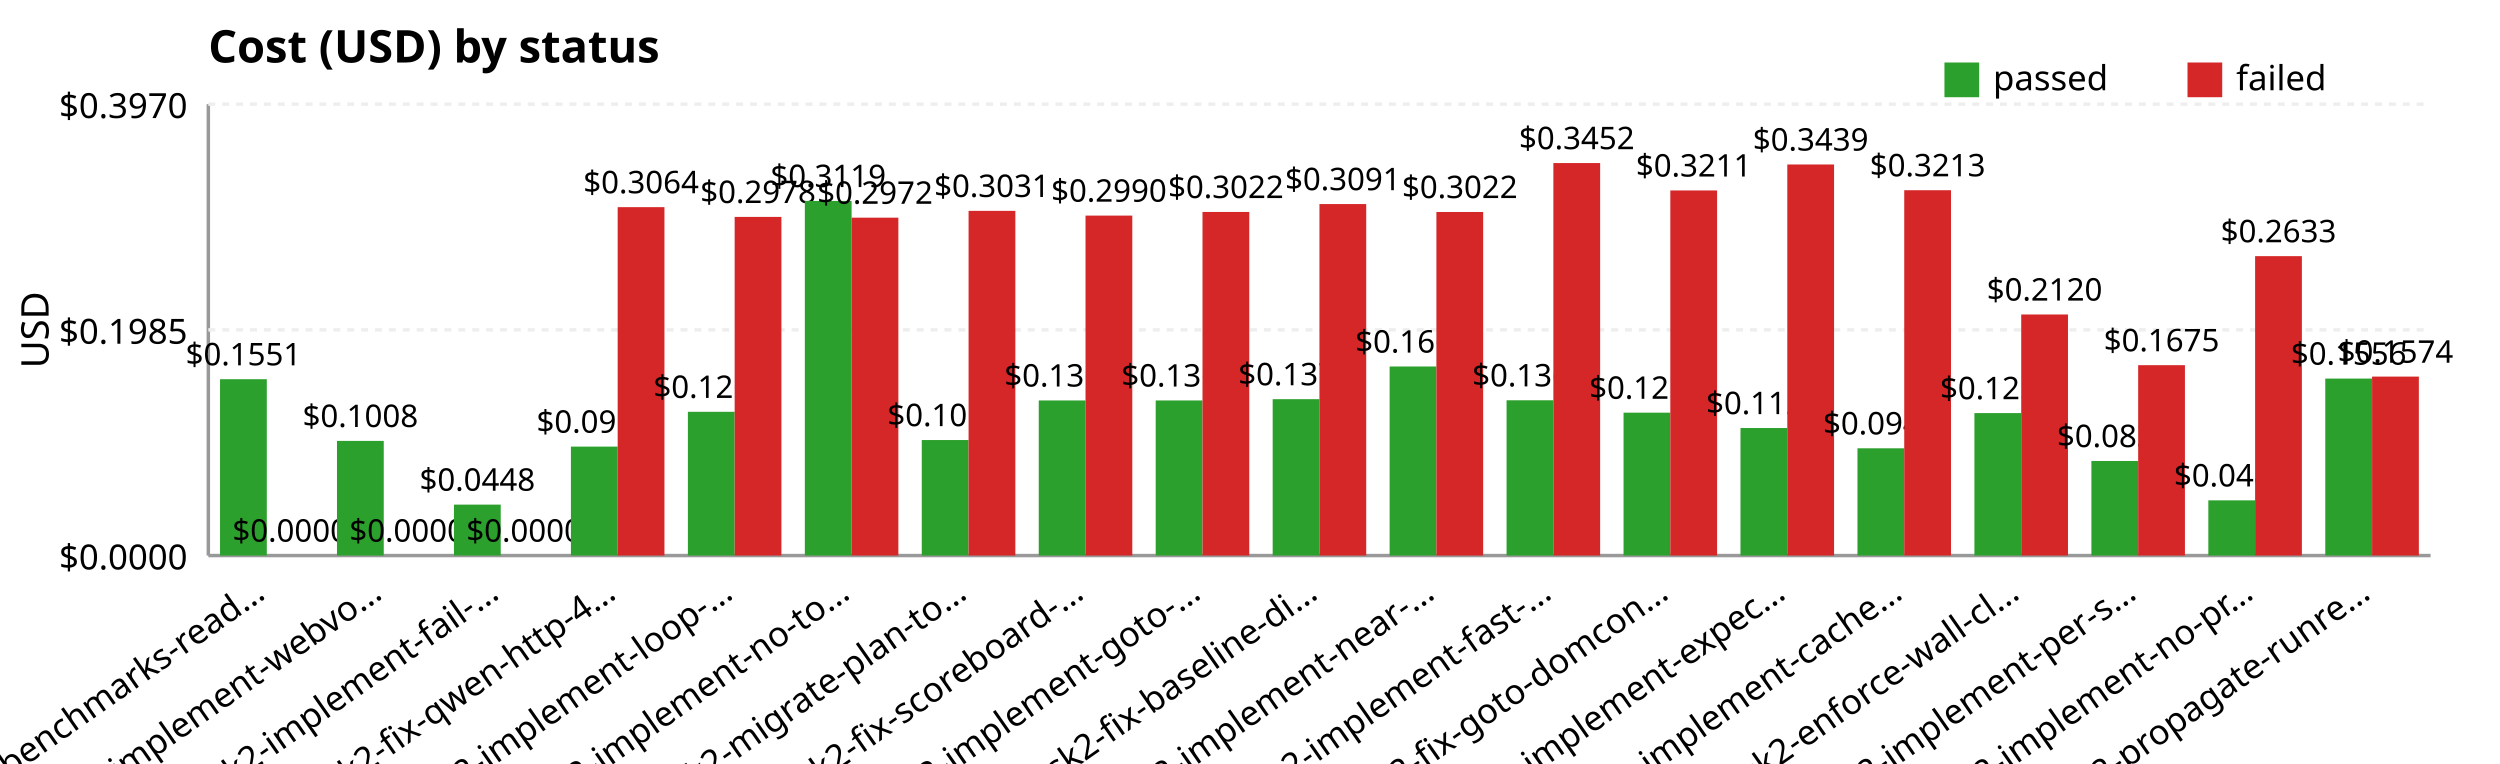
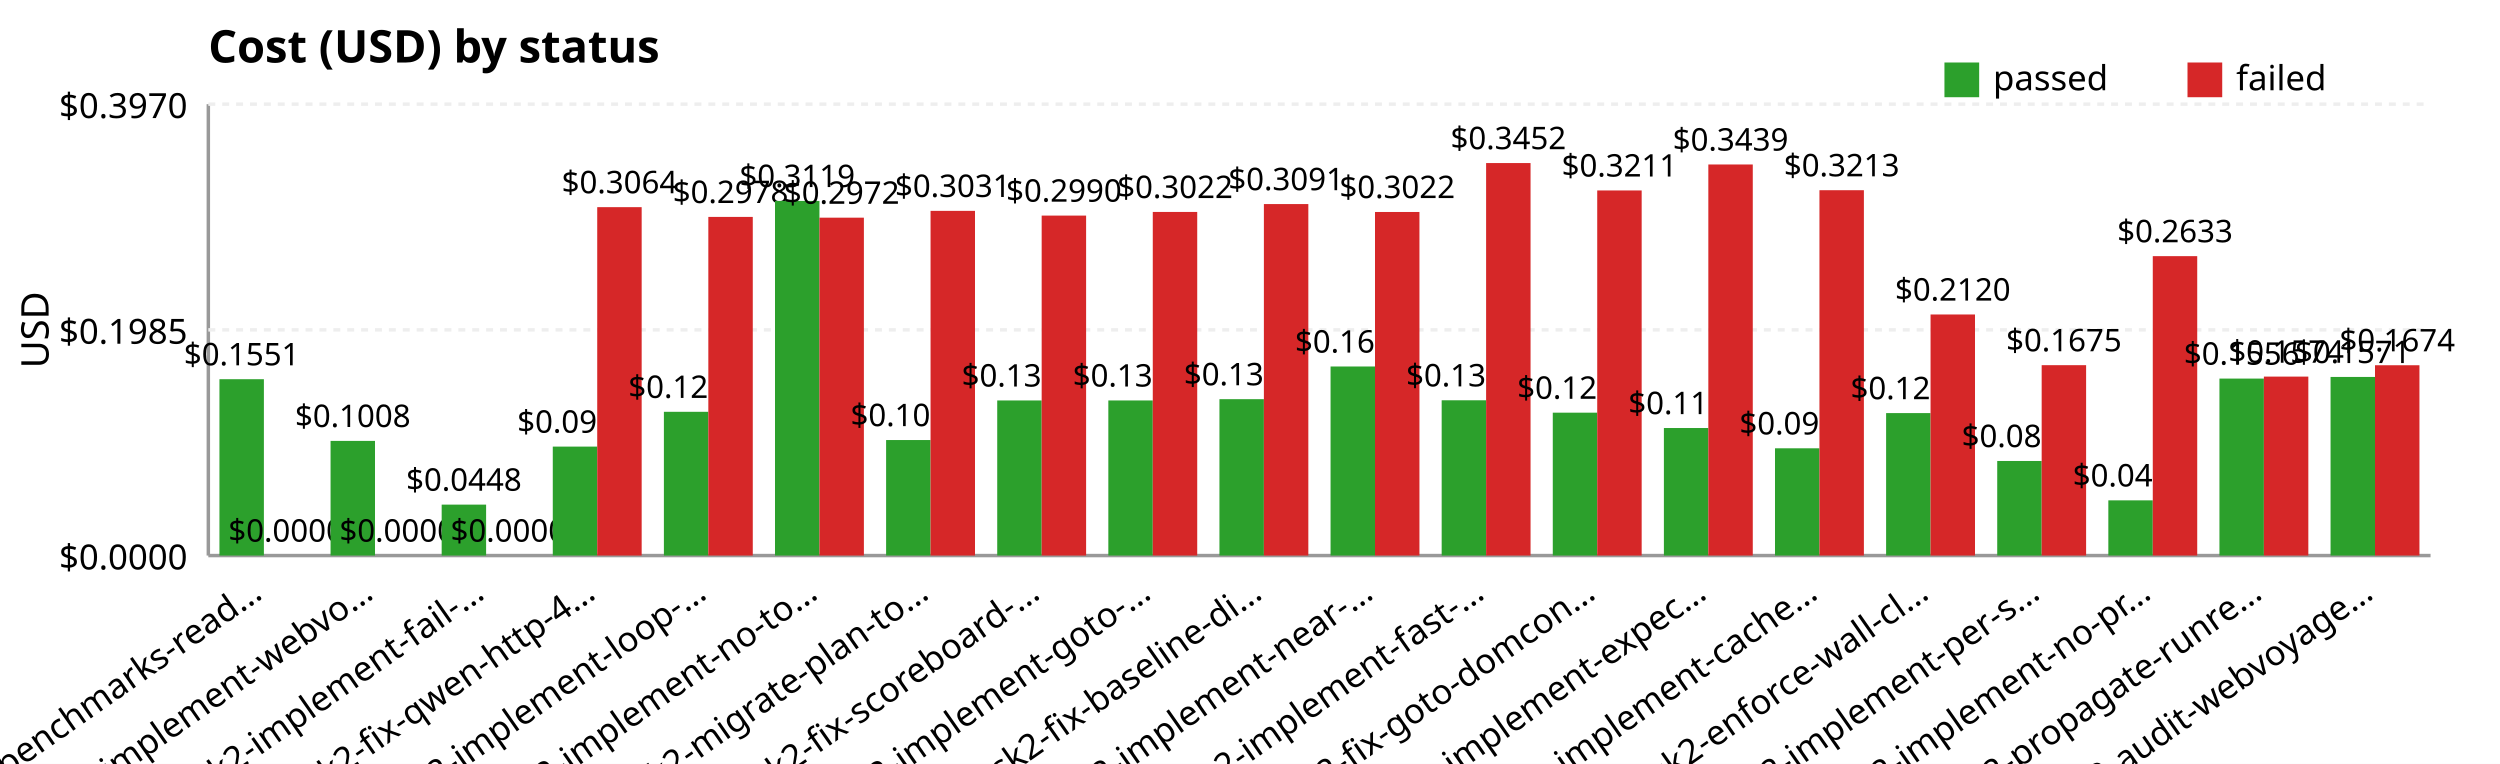
<svg xmlns="http://www.w3.org/2000/svg" viewBox="0 0 720 220" width="720" height="220" font-family="sans-serif">
  <rect width="100%" height="100%" fill="#fff" />
  <text x="60" y="18" font-size="13" font-weight="600">Cost (USD) by status</text>
  <line x1="60" y1="30" x2="60" y2="160" stroke="#999" />
  <line x1="60" y1="160" x2="700" y2="160" stroke="#999" />
  <text x="54" y="164.0" font-size="10" text-anchor="end" fill="#000">$0.0000</text>
  <text x="54" y="99.0" font-size="10" text-anchor="end" fill="#000">$0.1985</text>
  <line x1="60" y1="95.0" x2="700" y2="95.0" stroke="#eee" stroke-dasharray="2,2" />
  <text x="54" y="34.0" font-size="10" text-anchor="end" fill="#000">$0.3970</text>
  <line x1="60" y1="30.0" x2="700" y2="30.0" stroke="#eee" stroke-dasharray="2,2" />
  <text x="14" y="95.0" font-size="11" fill="#000" transform="rotate(-90 14 95.0)" text-anchor="middle">USD</text>
-   <rect x="63.37" y="109.21" width="13.47" height="50.79" fill="#2ca02c" />
-   <text x="70.11" y="105.21" font-size="9" text-anchor="middle" fill="#000">$0.1551</text>
-   <rect x="76.84" y="160.00" width="13.47" height="0.00" fill="#d62728" />
-   <text x="83.58" y="156.00" font-size="9" text-anchor="middle" fill="#000">$0.0000</text>
-   <text x="76.84" y="172" font-size="10" fill="#000" text-anchor="end" transform="rotate(-35 76.84 172)">task2-benchmarks-read…</text>
-   <rect x="97.05" y="126.98" width="13.47" height="33.02" fill="#2ca02c" />
-   <text x="103.79" y="122.98" font-size="9" text-anchor="middle" fill="#000">$0.1008</text>
-   <rect x="110.53" y="160.00" width="13.47" height="0.00" fill="#d62728" />
-   <text x="117.26" y="156.00" font-size="9" text-anchor="middle" fill="#000">$0.0000</text>
-   <text x="110.53" y="172" font-size="10" fill="#000" text-anchor="end" transform="rotate(-35 110.53 172)">task2-implement-webvo…</text>
-   <rect x="130.74" y="145.33" width="13.47" height="14.67" fill="#2ca02c" />
-   <text x="137.47" y="141.33" font-size="9" text-anchor="middle" fill="#000">$0.0448</text>
-   <rect x="144.21" y="160.00" width="13.47" height="0.00" fill="#d62728" />
-   <text x="150.95" y="156.00" font-size="9" text-anchor="middle" fill="#000">$0.0000</text>
-   <text x="144.21" y="172" font-size="10" fill="#000" text-anchor="end" transform="rotate(-35 144.21 172)">task2-implement-fail-…</text>
-   <rect x="164.42" y="128.62" width="13.47" height="31.38" fill="#2ca02c" />
-   <text x="171.16" y="124.62" font-size="9" text-anchor="middle" fill="#000">$0.0958</text>
-   <rect x="177.89" y="59.66" width="13.47" height="100.34" fill="#d62728" />
-   <text x="184.63" y="55.66" font-size="9" text-anchor="middle" fill="#000">$0.3064</text>
-   <text x="177.89" y="172" font-size="10" fill="#000" text-anchor="end" transform="rotate(-35 177.89 172)">task2-fix-qwen-http-4…</text>
-   <rect x="198.11" y="118.60" width="13.47" height="41.40" fill="#2ca02c" />
-   <text x="204.84" y="114.60" font-size="9" text-anchor="middle" fill="#000">$0.1264</text>
-   <rect x="211.58" y="62.47" width="13.47" height="97.53" fill="#d62728" />
-   <text x="218.32" y="58.47" font-size="9" text-anchor="middle" fill="#000">$0.2978</text>
-   <text x="211.58" y="172" font-size="10" fill="#000" text-anchor="end" transform="rotate(-35 211.58 172)">task2-implement-loop-…</text>
-   <rect x="231.79" y="57.87" width="13.47" height="102.13" fill="#2ca02c" />
-   <text x="238.53" y="53.87" font-size="9" text-anchor="middle" fill="#000">$0.3119</text>
-   <rect x="245.26" y="62.69" width="13.47" height="97.31" fill="#d62728" />
-   <text x="252.00" y="58.69" font-size="9" text-anchor="middle" fill="#000">$0.2972</text>
-   <text x="245.26" y="172" font-size="10" fill="#000" text-anchor="end" transform="rotate(-35 245.26 172)">task2-implement-no-to…</text>
-   <rect x="265.47" y="126.73" width="13.47" height="33.27" fill="#2ca02c" />
-   <text x="272.21" y="122.73" font-size="9" text-anchor="middle" fill="#000">$0.1016</text>
-   <rect x="278.95" y="60.73" width="13.47" height="99.27" fill="#d62728" />
-   <text x="285.68" y="56.73" font-size="9" text-anchor="middle" fill="#000">$0.3031</text>
-   <text x="278.95" y="172" font-size="10" fill="#000" text-anchor="end" transform="rotate(-35 278.95 172)">task2-migrate-plan-to…</text>
-   <rect x="299.16" y="115.33" width="13.47" height="44.67" fill="#2ca02c" />
-   <text x="305.89" y="111.33" font-size="9" text-anchor="middle" fill="#000">$0.1364</text>
-   <rect x="312.63" y="62.09" width="13.47" height="97.91" fill="#d62728" />
-   <text x="319.37" y="58.09" font-size="9" text-anchor="middle" fill="#000">$0.2990</text>
-   <text x="312.63" y="172" font-size="10" fill="#000" text-anchor="end" transform="rotate(-35 312.63 172)">task2-fix-scoreboard-…</text>
-   <rect x="332.84" y="115.33" width="13.47" height="44.67" fill="#2ca02c" />
-   <text x="339.58" y="111.33" font-size="9" text-anchor="middle" fill="#000">$0.1364</text>
-   <rect x="346.32" y="61.04" width="13.47" height="98.96" fill="#d62728" />
-   <text x="353.05" y="57.04" font-size="9" text-anchor="middle" fill="#000">$0.3022</text>
-   <text x="346.32" y="172" font-size="10" fill="#000" text-anchor="end" transform="rotate(-35 346.32 172)">task2-implement-goto-…</text>
-   <rect x="366.53" y="114.96" width="13.47" height="45.04" fill="#2ca02c" />
-   <text x="373.26" y="110.96" font-size="9" text-anchor="middle" fill="#000">$0.1376</text>
-   <rect x="380.00" y="58.77" width="13.47" height="101.23" fill="#d62728" />
-   <text x="386.74" y="54.77" font-size="9" text-anchor="middle" fill="#000">$0.3091</text>
-   <text x="380.00" y="172" font-size="10" fill="#000" text-anchor="end" transform="rotate(-35 380.00 172)">task2-fix-baseline-di…</text>
-   <rect x="400.21" y="105.55" width="13.47" height="54.45" fill="#2ca02c" />
-   <text x="406.95" y="101.55" font-size="9" text-anchor="middle" fill="#000">$0.1663</text>
-   <rect x="413.68" y="61.05" width="13.47" height="98.95" fill="#d62728" />
-   <text x="420.42" y="57.05" font-size="9" text-anchor="middle" fill="#000">$0.3022</text>
-   <text x="413.68" y="172" font-size="10" fill="#000" text-anchor="end" transform="rotate(-35 413.68 172)">task2-implement-near-…</text>
-   <rect x="433.89" y="115.28" width="13.47" height="44.72" fill="#2ca02c" />
-   <text x="440.63" y="111.28" font-size="9" text-anchor="middle" fill="#000">$0.1366</text>
-   <rect x="447.37" y="46.96" width="13.47" height="113.04" fill="#d62728" />
-   <text x="454.11" y="42.96" font-size="9" text-anchor="middle" fill="#000">$0.3452</text>
-   <text x="447.37" y="172" font-size="10" fill="#000" text-anchor="end" transform="rotate(-35 447.37 172)">task2-implement-fast-…</text>
-   <rect x="467.58" y="118.85" width="13.47" height="41.15" fill="#2ca02c" />
-   <text x="474.32" y="114.85" font-size="9" text-anchor="middle" fill="#000">$0.1256</text>
-   <rect x="481.05" y="54.85" width="13.47" height="105.15" fill="#d62728" />
-   <text x="487.79" y="50.85" font-size="9" text-anchor="middle" fill="#000">$0.3211</text>
-   <text x="481.05" y="172" font-size="10" fill="#000" text-anchor="end" transform="rotate(-35 481.05 172)">task2-fix-goto-domcon…</text>
-   <rect x="501.26" y="123.27" width="13.47" height="36.73" fill="#2ca02c" />
-   <text x="508.00" y="119.27" font-size="9" text-anchor="middle" fill="#000">$0.1122</text>
-   <rect x="514.74" y="47.37" width="13.47" height="112.63" fill="#d62728" />
-   <text x="521.47" y="43.37" font-size="9" text-anchor="middle" fill="#000">$0.3439</text>
-   <text x="514.74" y="172" font-size="10" fill="#000" text-anchor="end" transform="rotate(-35 514.74 172)">task2-implement-expec…</text>
-   <rect x="534.95" y="129.11" width="13.47" height="30.89" fill="#2ca02c" />
-   <text x="541.68" y="125.11" font-size="9" text-anchor="middle" fill="#000">$0.0943</text>
-   <rect x="548.42" y="54.78" width="13.47" height="105.22" fill="#d62728" />
-   <text x="555.16" y="50.78" font-size="9" text-anchor="middle" fill="#000">$0.3213</text>
-   <text x="548.42" y="172" font-size="10" fill="#000" text-anchor="end" transform="rotate(-35 548.42 172)">task2-implement-cache…</text>
-   <rect x="568.63" y="118.97" width="13.47" height="41.03" fill="#2ca02c" />
-   <text x="575.37" y="114.97" font-size="9" text-anchor="middle" fill="#000">$0.1253</text>
-   <rect x="582.11" y="90.57" width="13.47" height="69.43" fill="#d62728" />
-   <text x="588.84" y="86.57" font-size="9" text-anchor="middle" fill="#000">$0.2120</text>
-   <text x="582.11" y="172" font-size="10" fill="#000" text-anchor="end" transform="rotate(-35 582.11 172)">task2-enforce-wall-cl…</text>
-   <rect x="602.32" y="132.76" width="13.47" height="27.24" fill="#2ca02c" />
-   <text x="609.05" y="128.76" font-size="9" text-anchor="middle" fill="#000">$0.0832</text>
-   <rect x="615.79" y="105.17" width="13.47" height="54.83" fill="#d62728" />
-   <text x="622.53" y="101.17" font-size="9" text-anchor="middle" fill="#000">$0.1675</text>
-   <text x="615.79" y="172" font-size="10" fill="#000" text-anchor="end" transform="rotate(-35 615.79 172)">task2-implement-per-s…</text>
-   <rect x="636.00" y="144.10" width="13.47" height="15.90" fill="#2ca02c" />
-   <text x="642.74" y="140.10" font-size="9" text-anchor="middle" fill="#000">$0.0485</text>
-   <rect x="649.47" y="73.77" width="13.47" height="86.23" fill="#d62728" />
-   <text x="656.21" y="69.77" font-size="9" text-anchor="middle" fill="#000">$0.2633</text>
-   <text x="649.47" y="172" font-size="10" fill="#000" text-anchor="end" transform="rotate(-35 649.47 172)">task2-implement-no-pr…</text>
-   <rect x="669.68" y="109.03" width="13.47" height="50.97" fill="#2ca02c" />
-   <text x="676.42" y="105.03" font-size="9" text-anchor="middle" fill="#000">$0.1556</text>
-   <rect x="683.16" y="108.46" width="13.47" height="51.54" fill="#d62728" />
-   <text x="689.89" y="104.46" font-size="9" text-anchor="middle" fill="#000">$0.1574</text>
-   <text x="683.16" y="172" font-size="10" fill="#000" text-anchor="end" transform="rotate(-35 683.16 172)">task2-propagate-runre…</text>
+   <rect x="63.20" y="109.21" width="12.80" height="50.79" fill="#2ca02c" />
+   <text x="69.60" y="105.21" font-size="9" text-anchor="middle" fill="#000">$0.1551</text>
+   <rect x="76.00" y="160.00" width="12.80" height="0.00" fill="#d62728" />
+   <text x="82.40" y="156.00" font-size="9" text-anchor="middle" fill="#000">$0.0000</text>
+   <text x="76.00" y="172" font-size="10" fill="#000" text-anchor="end" transform="rotate(-35 76.00 172)">task2-benchmarks-read…</text>
+   <rect x="95.20" y="126.98" width="12.80" height="33.02" fill="#2ca02c" />
+   <text x="101.60" y="122.98" font-size="9" text-anchor="middle" fill="#000">$0.1008</text>
+   <rect x="108.00" y="160.00" width="12.80" height="0.00" fill="#d62728" />
+   <text x="114.40" y="156.00" font-size="9" text-anchor="middle" fill="#000">$0.0000</text>
+   <text x="108.00" y="172" font-size="10" fill="#000" text-anchor="end" transform="rotate(-35 108.00 172)">task2-implement-webvo…</text>
+   <rect x="127.20" y="145.33" width="12.80" height="14.67" fill="#2ca02c" />
+   <text x="133.60" y="141.33" font-size="9" text-anchor="middle" fill="#000">$0.0448</text>
+   <rect x="140.00" y="160.00" width="12.80" height="0.00" fill="#d62728" />
+   <text x="146.40" y="156.00" font-size="9" text-anchor="middle" fill="#000">$0.0000</text>
+   <text x="140.00" y="172" font-size="10" fill="#000" text-anchor="end" transform="rotate(-35 140.00 172)">task2-implement-fail-…</text>
+   <rect x="159.20" y="128.62" width="12.80" height="31.38" fill="#2ca02c" />
+   <text x="165.60" y="124.62" font-size="9" text-anchor="middle" fill="#000">$0.0958</text>
+   <rect x="172.00" y="59.66" width="12.80" height="100.34" fill="#d62728" />
+   <text x="178.40" y="55.66" font-size="9" text-anchor="middle" fill="#000">$0.3064</text>
+   <text x="172.00" y="172" font-size="10" fill="#000" text-anchor="end" transform="rotate(-35 172.00 172)">task2-fix-qwen-http-4…</text>
+   <rect x="191.20" y="118.60" width="12.80" height="41.40" fill="#2ca02c" />
+   <text x="197.60" y="114.60" font-size="9" text-anchor="middle" fill="#000">$0.1264</text>
+   <rect x="204.00" y="62.47" width="12.80" height="97.53" fill="#d62728" />
+   <text x="210.40" y="58.47" font-size="9" text-anchor="middle" fill="#000">$0.2978</text>
+   <text x="204.00" y="172" font-size="10" fill="#000" text-anchor="end" transform="rotate(-35 204.00 172)">task2-implement-loop-…</text>
+   <rect x="223.20" y="57.87" width="12.80" height="102.13" fill="#2ca02c" />
+   <text x="229.60" y="53.87" font-size="9" text-anchor="middle" fill="#000">$0.3119</text>
+   <rect x="236.00" y="62.69" width="12.80" height="97.31" fill="#d62728" />
+   <text x="242.40" y="58.69" font-size="9" text-anchor="middle" fill="#000">$0.2972</text>
+   <text x="236.00" y="172" font-size="10" fill="#000" text-anchor="end" transform="rotate(-35 236.00 172)">task2-implement-no-to…</text>
+   <rect x="255.20" y="126.73" width="12.80" height="33.27" fill="#2ca02c" />
+   <text x="261.60" y="122.73" font-size="9" text-anchor="middle" fill="#000">$0.1016</text>
+   <rect x="268.00" y="60.73" width="12.80" height="99.27" fill="#d62728" />
+   <text x="274.40" y="56.73" font-size="9" text-anchor="middle" fill="#000">$0.3031</text>
+   <text x="268.00" y="172" font-size="10" fill="#000" text-anchor="end" transform="rotate(-35 268.00 172)">task2-migrate-plan-to…</text>
+   <rect x="287.20" y="115.33" width="12.80" height="44.67" fill="#2ca02c" />
+   <text x="293.60" y="111.33" font-size="9" text-anchor="middle" fill="#000">$0.1364</text>
+   <rect x="300.00" y="62.09" width="12.80" height="97.91" fill="#d62728" />
+   <text x="306.40" y="58.09" font-size="9" text-anchor="middle" fill="#000">$0.2990</text>
+   <text x="300.00" y="172" font-size="10" fill="#000" text-anchor="end" transform="rotate(-35 300.00 172)">task2-fix-scoreboard-…</text>
+   <rect x="319.20" y="115.33" width="12.80" height="44.67" fill="#2ca02c" />
+   <text x="325.60" y="111.33" font-size="9" text-anchor="middle" fill="#000">$0.1364</text>
+   <rect x="332.00" y="61.04" width="12.80" height="98.96" fill="#d62728" />
+   <text x="338.40" y="57.04" font-size="9" text-anchor="middle" fill="#000">$0.3022</text>
+   <text x="332.00" y="172" font-size="10" fill="#000" text-anchor="end" transform="rotate(-35 332.00 172)">task2-implement-goto-…</text>
+   <rect x="351.20" y="114.96" width="12.80" height="45.04" fill="#2ca02c" />
+   <text x="357.60" y="110.96" font-size="9" text-anchor="middle" fill="#000">$0.1376</text>
+   <rect x="364.00" y="58.77" width="12.80" height="101.23" fill="#d62728" />
+   <text x="370.40" y="54.77" font-size="9" text-anchor="middle" fill="#000">$0.3091</text>
+   <text x="364.00" y="172" font-size="10" fill="#000" text-anchor="end" transform="rotate(-35 364.00 172)">task2-fix-baseline-di…</text>
+   <rect x="383.20" y="105.55" width="12.80" height="54.45" fill="#2ca02c" />
+   <text x="389.60" y="101.55" font-size="9" text-anchor="middle" fill="#000">$0.1663</text>
+   <rect x="396.00" y="61.05" width="12.80" height="98.95" fill="#d62728" />
+   <text x="402.40" y="57.05" font-size="9" text-anchor="middle" fill="#000">$0.3022</text>
+   <text x="396.00" y="172" font-size="10" fill="#000" text-anchor="end" transform="rotate(-35 396.00 172)">task2-implement-near-…</text>
+   <rect x="415.20" y="115.28" width="12.80" height="44.72" fill="#2ca02c" />
+   <text x="421.60" y="111.28" font-size="9" text-anchor="middle" fill="#000">$0.1366</text>
+   <rect x="428.00" y="46.96" width="12.80" height="113.04" fill="#d62728" />
+   <text x="434.40" y="42.96" font-size="9" text-anchor="middle" fill="#000">$0.3452</text>
+   <text x="428.00" y="172" font-size="10" fill="#000" text-anchor="end" transform="rotate(-35 428.00 172)">task2-implement-fast-…</text>
+   <rect x="447.20" y="118.85" width="12.80" height="41.15" fill="#2ca02c" />
+   <text x="453.60" y="114.85" font-size="9" text-anchor="middle" fill="#000">$0.1256</text>
+   <rect x="460.00" y="54.85" width="12.80" height="105.15" fill="#d62728" />
+   <text x="466.40" y="50.85" font-size="9" text-anchor="middle" fill="#000">$0.3211</text>
+   <text x="460.00" y="172" font-size="10" fill="#000" text-anchor="end" transform="rotate(-35 460.00 172)">task2-fix-goto-domcon…</text>
+   <rect x="479.20" y="123.27" width="12.80" height="36.73" fill="#2ca02c" />
+   <text x="485.60" y="119.27" font-size="9" text-anchor="middle" fill="#000">$0.1122</text>
+   <rect x="492.00" y="47.37" width="12.80" height="112.63" fill="#d62728" />
+   <text x="498.40" y="43.37" font-size="9" text-anchor="middle" fill="#000">$0.3439</text>
+   <text x="492.00" y="172" font-size="10" fill="#000" text-anchor="end" transform="rotate(-35 492.00 172)">task2-implement-expec…</text>
+   <rect x="511.20" y="129.11" width="12.80" height="30.89" fill="#2ca02c" />
+   <text x="517.60" y="125.11" font-size="9" text-anchor="middle" fill="#000">$0.0943</text>
+   <rect x="524.00" y="54.78" width="12.80" height="105.22" fill="#d62728" />
+   <text x="530.40" y="50.78" font-size="9" text-anchor="middle" fill="#000">$0.3213</text>
+   <text x="524.00" y="172" font-size="10" fill="#000" text-anchor="end" transform="rotate(-35 524.00 172)">task2-implement-cache…</text>
+   <rect x="543.20" y="118.97" width="12.80" height="41.03" fill="#2ca02c" />
+   <text x="549.60" y="114.97" font-size="9" text-anchor="middle" fill="#000">$0.1253</text>
+   <rect x="556.00" y="90.57" width="12.80" height="69.43" fill="#d62728" />
+   <text x="562.40" y="86.57" font-size="9" text-anchor="middle" fill="#000">$0.2120</text>
+   <text x="556.00" y="172" font-size="10" fill="#000" text-anchor="end" transform="rotate(-35 556.00 172)">task2-enforce-wall-cl…</text>
+   <rect x="575.20" y="132.76" width="12.80" height="27.24" fill="#2ca02c" />
+   <text x="581.60" y="128.76" font-size="9" text-anchor="middle" fill="#000">$0.0832</text>
+   <rect x="588.00" y="105.17" width="12.80" height="54.83" fill="#d62728" />
+   <text x="594.40" y="101.17" font-size="9" text-anchor="middle" fill="#000">$0.1675</text>
+   <text x="588.00" y="172" font-size="10" fill="#000" text-anchor="end" transform="rotate(-35 588.00 172)">task2-implement-per-s…</text>
+   <rect x="607.20" y="144.10" width="12.80" height="15.90" fill="#2ca02c" />
+   <text x="613.60" y="140.10" font-size="9" text-anchor="middle" fill="#000">$0.0485</text>
+   <rect x="620.00" y="73.77" width="12.80" height="86.23" fill="#d62728" />
+   <text x="626.40" y="69.77" font-size="9" text-anchor="middle" fill="#000">$0.2633</text>
+   <text x="620.00" y="172" font-size="10" fill="#000" text-anchor="end" transform="rotate(-35 620.00 172)">task2-implement-no-pr…</text>
+   <rect x="639.20" y="109.03" width="12.80" height="50.97" fill="#2ca02c" />
+   <text x="645.60" y="105.03" font-size="9" text-anchor="middle" fill="#000">$0.1556</text>
+   <rect x="652.00" y="108.46" width="12.80" height="51.54" fill="#d62728" />
+   <text x="658.40" y="104.46" font-size="9" text-anchor="middle" fill="#000">$0.1574</text>
+   <text x="652.00" y="172" font-size="10" fill="#000" text-anchor="end" transform="rotate(-35 652.00 172)">task2-propagate-runre…</text>
+   <rect x="671.20" y="108.56" width="12.80" height="51.44" fill="#2ca02c" />
+   <text x="677.60" y="104.56" font-size="9" text-anchor="middle" fill="#000">$0.1571</text>
+   <rect x="684.00" y="105.19" width="12.80" height="54.81" fill="#d62728" />
+   <text x="690.40" y="101.19" font-size="9" text-anchor="middle" fill="#000">$0.1674</text>
+   <text x="684.00" y="172" font-size="10" fill="#000" text-anchor="end" transform="rotate(-35 684.00 172)">task2-audit-webvoyage…</text>
  <rect x="560" y="18" width="10" height="10" fill="#2ca02c" />
  <text x="574" y="26" font-size="10" fill="#000">passed</text>
  <rect x="630" y="18" width="10" height="10" fill="#d62728" />
  <text x="644" y="26" font-size="10" fill="#000">failed</text>
</svg>
